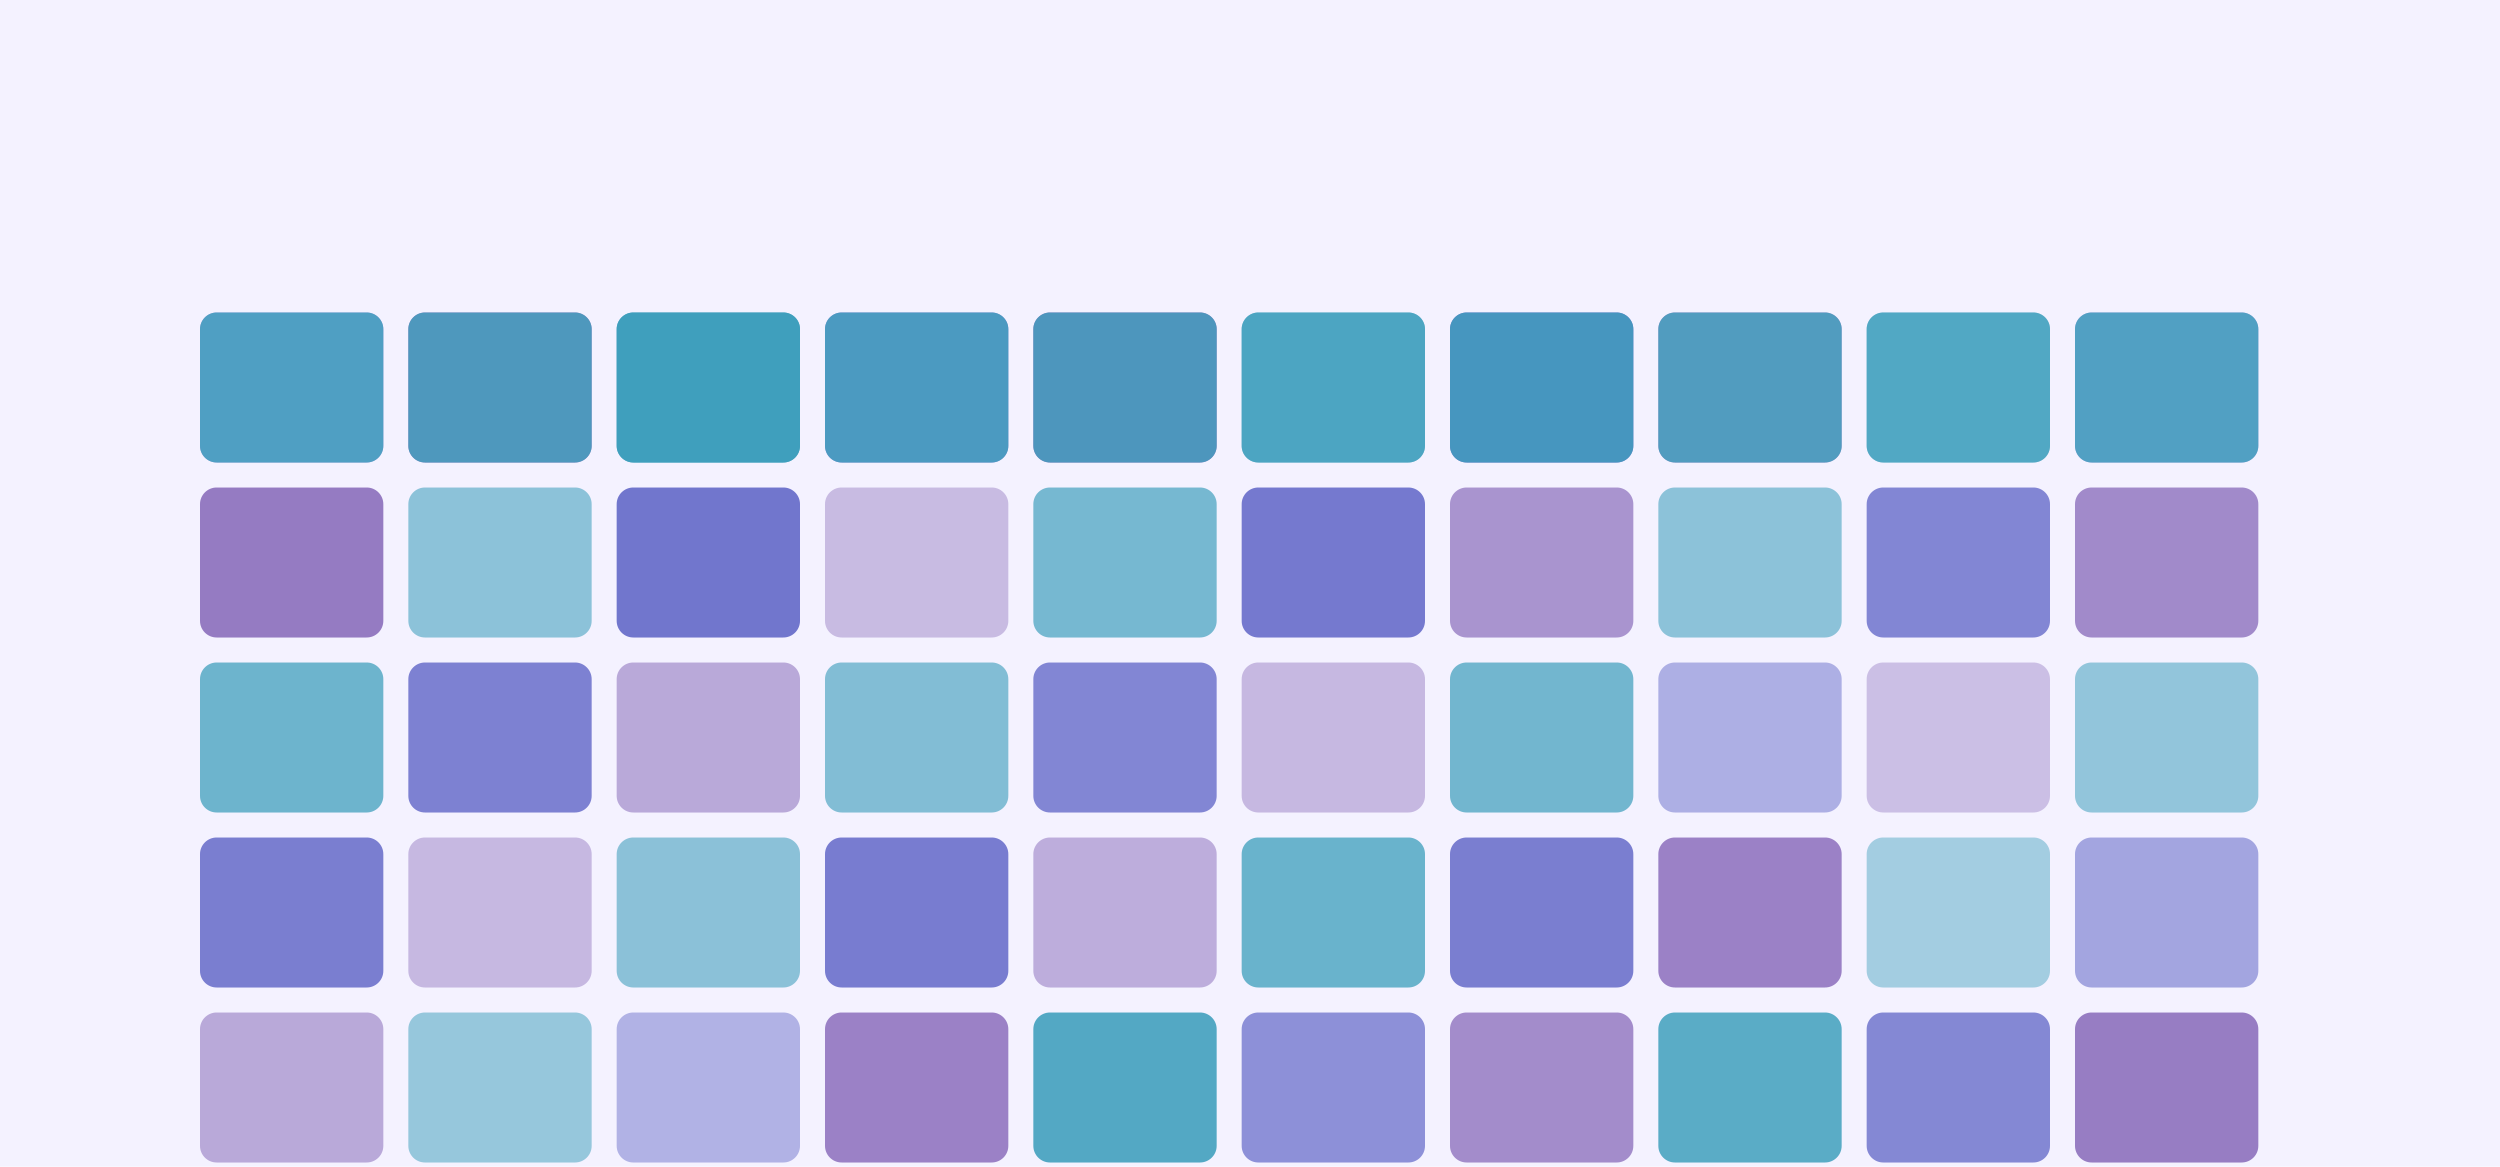
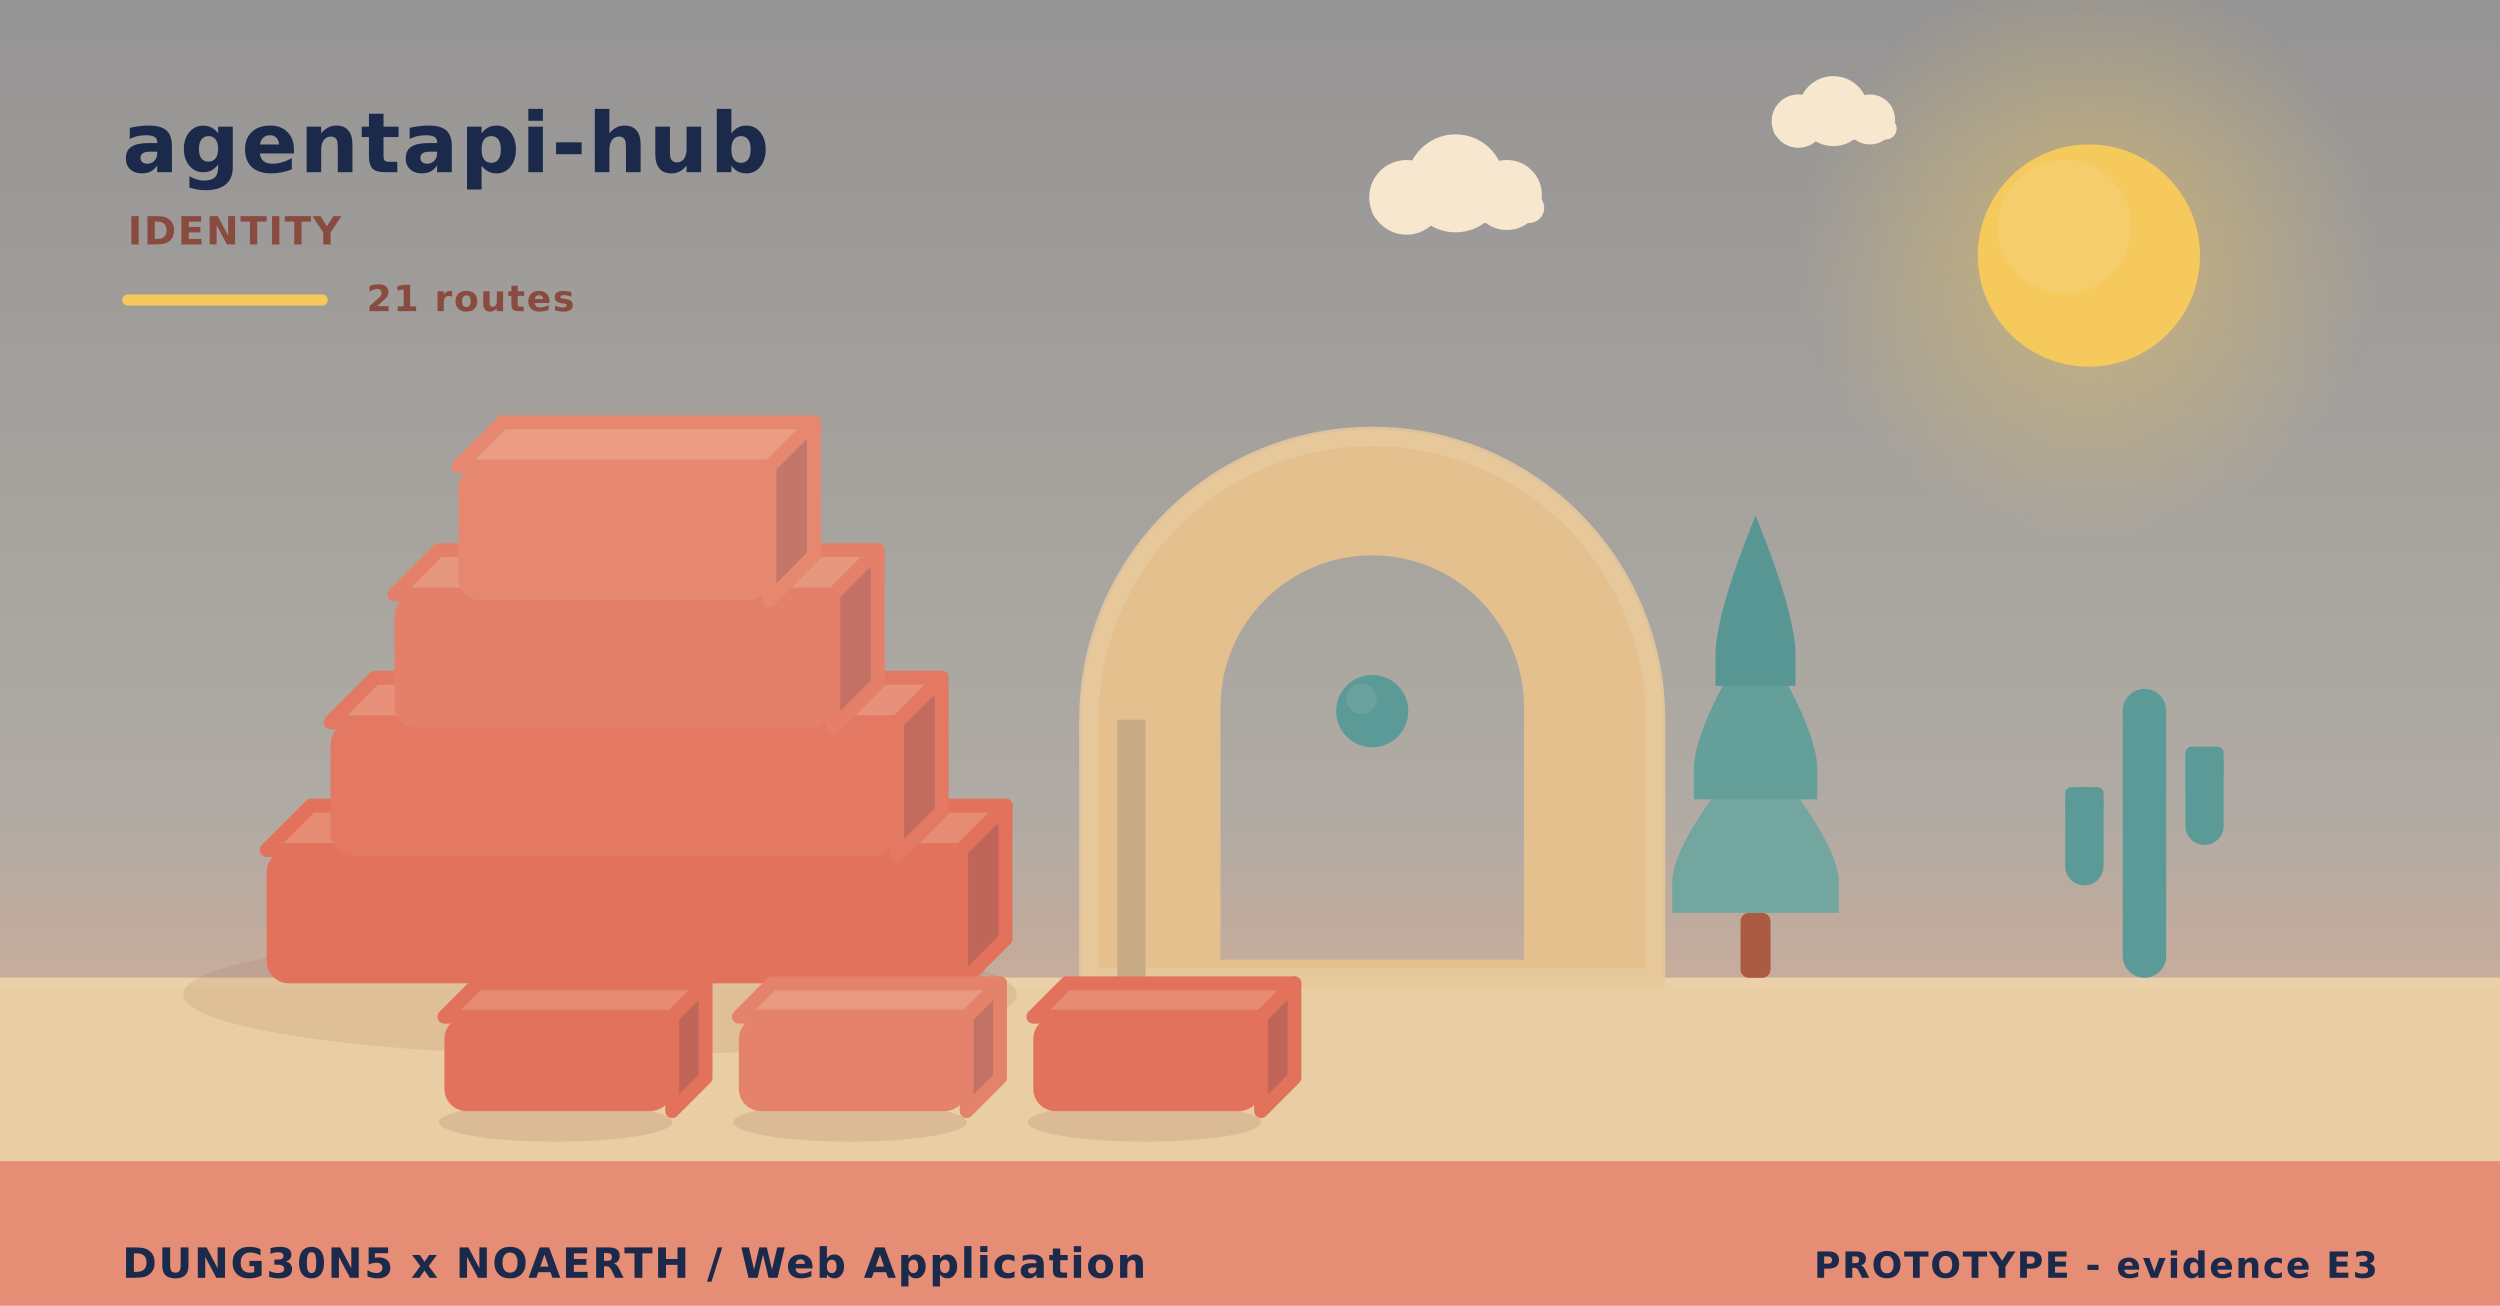
- <svg xmlns="http://www.w3.org/2000/svg" viewBox="0 0 1200 560" width="1200" height="560" role="img" aria-label="agentapi-hub hero">
-   <rect width="1200" height="560" fill="#f4f2ff" />
-   <defs>
-     <linearGradient id="gh" x1="0" y1="0" x2="1" y2="1">
-       <stop offset="0%" stop-color="#6166c7" />
-       <stop offset="100%" stop-color="#8f73be" />
-     </linearGradient>
-   </defs>
-   <rect x="96.00" y="150.00" width="88.00" height="72.00" rx="8.00" fill="#6166c7" opacity="0.56" />
-   <rect x="196.00" y="150.00" width="88.00" height="72.00" rx="8.00" fill="#8f73be" opacity="0.89" />
-   <rect x="296.00" y="150.00" width="88.00" height="72.00" rx="8.00" fill="#3b9dbb" opacity="0.89" />
-   <rect x="396.00" y="150.00" width="88.00" height="72.00" rx="8.00" fill="#6166c7" opacity="0.72" />
-   <rect x="496.00" y="150.00" width="88.00" height="72.00" rx="8.00" fill="#8f73be" opacity="0.94" />
-   <rect x="596.00" y="150.00" width="88.00" height="72.00" rx="8.00" fill="#3b9dbb" opacity="0.54" />
-   <rect x="696.00" y="150.00" width="88.00" height="72.00" rx="8.00" fill="#6166c7" opacity="0.87" />
-   <rect x="796.00" y="150.00" width="88.00" height="72.00" rx="8.00" fill="#8f73be" opacity="0.74" />
-   <rect x="896.00" y="150.00" width="88.00" height="72.00" rx="8.00" fill="#3b9dbb" opacity="0.40" />
-   <rect x="996.00" y="150.00" width="88.00" height="72.00" rx="8.00" fill="#6166c7" opacity="0.51" />
-   <rect x="96.00" y="234.00" width="88.00" height="72.00" rx="8.00" fill="#8f73be" opacity="0.93" />
-   <rect x="196.00" y="234.00" width="88.00" height="72.00" rx="8.00" fill="#3b9dbb" opacity="0.56" />
-   <rect x="296.00" y="234.00" width="88.00" height="72.00" rx="8.00" fill="#6166c7" opacity="0.89" />
-   <rect x="396.00" y="234.00" width="88.00" height="72.00" rx="8.00" fill="#8f73be" opacity="0.44" />
-   <rect x="496.00" y="234.00" width="88.00" height="72.00" rx="8.00" fill="#3b9dbb" opacity="0.68" />
-   <rect x="596.00" y="234.00" width="88.00" height="72.00" rx="8.00" fill="#6166c7" opacity="0.86" />
-   <rect x="696.00" y="234.00" width="88.00" height="72.00" rx="8.00" fill="#8f73be" opacity="0.74" />
-   <rect x="796.00" y="234.00" width="88.00" height="72.00" rx="8.00" fill="#3b9dbb" opacity="0.56" />
-   <rect x="896.00" y="234.00" width="88.00" height="72.00" rx="8.00" fill="#6166c7" opacity="0.77" />
-   <rect x="996.00" y="234.00" width="88.00" height="72.00" rx="8.00" fill="#8f73be" opacity="0.82" />
-   <rect x="96.00" y="318.00" width="88.00" height="72.00" rx="8.00" fill="#3b9dbb" opacity="0.73" />
-   <rect x="196.00" y="318.00" width="88.00" height="72.00" rx="8.00" fill="#6166c7" opacity="0.81" />
-   <rect x="296.00" y="318.00" width="88.00" height="72.00" rx="8.00" fill="#8f73be" opacity="0.58" />
-   <rect x="396.00" y="318.00" width="88.00" height="72.00" rx="8.00" fill="#3b9dbb" opacity="0.62" />
-   <rect x="496.00" y="318.00" width="88.00" height="72.00" rx="8.00" fill="#6166c7" opacity="0.77" />
-   <rect x="596.00" y="318.00" width="88.00" height="72.00" rx="8.00" fill="#8f73be" opacity="0.46" />
-   <rect x="696.00" y="318.00" width="88.00" height="72.00" rx="8.00" fill="#3b9dbb" opacity="0.70" />
-   <rect x="796.00" y="318.00" width="88.00" height="72.00" rx="8.00" fill="#6166c7" opacity="0.48" />
-   <rect x="896.00" y="318.00" width="88.00" height="72.00" rx="8.00" fill="#8f73be" opacity="0.40" />
-   <rect x="996.00" y="318.00" width="88.00" height="72.00" rx="8.00" fill="#3b9dbb" opacity="0.53" />
-   <rect x="96.00" y="402.00" width="88.00" height="72.00" rx="8.00" fill="#6166c7" opacity="0.83" />
-   <rect x="196.00" y="402.00" width="88.00" height="72.00" rx="8.00" fill="#8f73be" opacity="0.46" />
-   <rect x="296.00" y="402.00" width="88.00" height="72.00" rx="8.00" fill="#3b9dbb" opacity="0.57" />
-   <rect x="396.00" y="402.00" width="88.00" height="72.00" rx="8.00" fill="#6166c7" opacity="0.84" />
-   <rect x="496.00" y="402.00" width="88.00" height="72.00" rx="8.00" fill="#8f73be" opacity="0.54" />
-   <rect x="596.00" y="402.00" width="88.00" height="72.00" rx="8.00" fill="#3b9dbb" opacity="0.75" />
-   <rect x="696.00" y="402.00" width="88.00" height="72.00" rx="8.00" fill="#6166c7" opacity="0.83" />
-   <rect x="796.00" y="402.00" width="88.00" height="72.00" rx="8.00" fill="#8f73be" opacity="0.88" />
-   <rect x="896.00" y="402.00" width="88.00" height="72.00" rx="8.00" fill="#3b9dbb" opacity="0.44" />
-   <rect x="996.00" y="402.00" width="88.00" height="72.00" rx="8.00" fill="#6166c7" opacity="0.55" />
-   <rect x="96.00" y="486.00" width="88.00" height="72.00" rx="8.00" fill="#8f73be" opacity="0.58" />
-   <rect x="196.00" y="486.00" width="88.00" height="72.00" rx="8.00" fill="#3b9dbb" opacity="0.51" />
-   <rect x="296.00" y="486.00" width="88.00" height="72.00" rx="8.00" fill="#6166c7" opacity="0.46" />
-   <rect x="396.00" y="486.00" width="88.00" height="72.00" rx="8.00" fill="#8f73be" opacity="0.88" />
-   <rect x="496.00" y="486.00" width="88.00" height="72.00" rx="8.00" fill="#3b9dbb" opacity="0.87" />
-   <rect x="596.00" y="486.00" width="88.00" height="72.00" rx="8.00" fill="#6166c7" opacity="0.70" />
-   <rect x="696.00" y="486.00" width="88.00" height="72.00" rx="8.00" fill="#8f73be" opacity="0.80" />
-   <rect x="796.00" y="486.00" width="88.00" height="72.00" rx="8.00" fill="#3b9dbb" opacity="0.83" />
-   <rect x="896.00" y="486.00" width="88.00" height="72.00" rx="8.00" fill="#6166c7" opacity="0.76" />
-   <rect x="996.00" y="486.00" width="88.00" height="72.00" rx="8.00" fill="#8f73be" opacity="0.92" />
+ <svg xmlns="http://www.w3.org/2000/svg" width="900" height="470" viewBox="0 0 900 470" role="img" aria-label="agentapi-hub - identity">
+   <linearGradient id="skyh" x1="0" y1="0" x2="0" y2="1">
+     <stop offset="0" stop-color="#959494" />
+     <stop offset="0.62" stop-color="#b0aba4" />
+     <stop offset="1" stop-color="#f3ad8a" />
+   </linearGradient>
+   <rect width="900" height="470" fill="url(#skyh)" />
+   <radialGradient id="sunh">
+     <stop offset="0.35" stop-color="#f5c95c" stop-opacity="0.34" />
+     <stop offset="1" stop-color="#f5c95c" stop-opacity="0" />
+   </radialGradient>
+   <circle cx="752" cy="92" r="104" fill="url(#sunh)" />
+   <circle cx="752" cy="92" r="40" fill="#f5c95c" />
+   <circle cx="743.2" cy="81.6" r="24" fill="#f5d27e" opacity="0.5" />
  <g>
-     <rect x="96.00" y="150.00" width="88.00" height="72.00" rx="8.00" fill="#3b9dbb" opacity="0.80" />
-     <animate attributeName="opacity" values="0.25;1.0;0.25" dur="6.6s" begin="4.9s" repeatCount="indefinite" />
+     <circle cx="524" cy="66" r="17.64" fill="#f6e7ce" />
+     <circle cx="506.36" cy="71.04" r="13.44" fill="#f6e7ce" />
+     <circle cx="542.48" cy="70.2" r="12.6" fill="#f6e7ce" />
+     <rect x="493.76" y="69.36" width="62.16" height="10.92" rx="5.46" fill="#f6e7ce" />
+     <animateTransform attributeName="transform" type="translate" values="0 0;24 0;0 0" dur="36s" begin="0s" repeatCount="indefinite" />
  </g>
  <g>
-     <rect x="196.00" y="150.00" width="88.00" height="72.00" rx="8.00" fill="#3b9dbb" opacity="0.80" />
-     <animate attributeName="opacity" values="0.25;1.0;0.25" dur="6.6s" begin="5.22s" repeatCount="indefinite" />
+     <circle cx="660" cy="40" r="12.6" fill="#f6e7ce" />
+     <circle cx="647.4" cy="43.6" r="9.6" fill="#f6e7ce" />
+     <circle cx="673.2" cy="43" r="9" fill="#f6e7ce" />
+     <rect x="638.4" y="42.4" width="44.4" height="7.8" rx="3.9" fill="#f6e7ce" />
+     <animateTransform attributeName="transform" type="translate" values="0 0;-18 0;0 0" dur="46s" begin="3s" repeatCount="indefinite" />
+   </g>
+   <rect x="0" y="352" width="900" height="118" fill="#e9cda3" />
+   <rect x="0" y="352" width="900" height="3" fill="#ebd1a9" />
+   <text x="44" y="62" font-family="Verdana,DejaVu Sans,sans-serif" font-size="30" font-weight="700" letter-spacing="0.6" fill="#1b2a4a" text-anchor="start">agentapi-hub</text>
+   <text x="46" y="88" font-family="Verdana,DejaVu Sans,sans-serif" font-size="14" font-weight="700" letter-spacing="0.6" fill="#894b3f" text-anchor="start">IDENTITY</text>
+   <rect x="44" y="106" width="74" height="4" rx="2" fill="#f5c95c" />
+   <text x="132" y="112" font-family="Verdana,DejaVu Sans,sans-serif" font-size="13" font-weight="700" letter-spacing="0.6" fill="#894b3f" text-anchor="start">21 routes</text>
+   <ellipse cx="216" cy="358" rx="150" ry="22" fill="rgba(138,90,68,0.11)" />
+   <g>
+     <path d="M96,306 L346,306 L362,290 L112,290 Z" fill="#e68c74" stroke="#e2725b" stroke-width="5" stroke-linejoin="round" />
+     <path d="M346,306 L362,290 L362,338 L346,354 Z" fill="#c06658" stroke="#e2725b" stroke-width="5" stroke-linejoin="round" />
+     <rect x="96" y="306" width="250" height="48" rx="8" fill="#e2725b" />
+     <animateTransform attributeName="transform" type="translate" values="0 10;0 0" dur="0.9s" begin="0s" fill="freeze" />
  </g>
  <g>
-     <rect x="296.00" y="150.00" width="88.00" height="72.00" rx="8.00" fill="#3b9dbb" opacity="0.80" />
-     <animate attributeName="opacity" values="0.25;1.0;0.25" dur="6.6s" begin="5.54s" repeatCount="indefinite" />
+     <path d="M119,260 L323,260 L339,244 L135,244 Z" fill="#e7917a" stroke="#e37962" stroke-width="5" stroke-linejoin="round" />
+     <path d="M323,260 L339,244 L339,292 L323,308 Z" fill="#c16c5e" stroke="#e37962" stroke-width="5" stroke-linejoin="round" />
+     <rect x="119" y="260" width="204" height="48" rx="8" fill="#e37962" />
+     <animateTransform attributeName="transform" type="translate" values="0 10;0 0" dur="0.9s" begin="0.28s" fill="freeze" />
  </g>
  <g>
-     <rect x="396.00" y="150.00" width="88.00" height="72.00" rx="8.00" fill="#3b9dbb" opacity="0.80" />
-     <animate attributeName="opacity" values="0.25;1.0;0.25" dur="6.6s" begin="5.86s" repeatCount="indefinite" />
+     <path d="M142,214 L300,214 L316,198 L158,198 Z" fill="#e8977f" stroke="#e48069" stroke-width="5" stroke-linejoin="round" />
+     <path d="M300,214 L316,198 L316,246 L300,262 Z" fill="#c27164" stroke="#e48069" stroke-width="5" stroke-linejoin="round" />
+     <rect x="142" y="214" width="158" height="48" rx="8" fill="#e48069" />
+     <animateTransform attributeName="transform" type="translate" values="0 10;0 0" dur="0.9s" begin="0.56s" fill="freeze" />
  </g>
  <g>
-     <rect x="496.00" y="150.00" width="88.00" height="72.00" rx="8.00" fill="#3b9dbb" opacity="0.80" />
-     <animate attributeName="opacity" values="0.25;1.0;0.25" dur="6.6s" begin="6.18s" repeatCount="indefinite" />
+     <path d="M165,168 L277,168 L293,152 L181,152 Z" fill="#ea9c85" stroke="#e68770" stroke-width="5" stroke-linejoin="round" />
+     <path d="M277,168 L293,152 L293,200 L277,216 Z" fill="#c3776a" stroke="#e68770" stroke-width="5" stroke-linejoin="round" />
+     <rect x="165" y="168" width="112" height="48" rx="8" fill="#e68770" />
+     <animateTransform attributeName="transform" type="translate" values="0 10;0 0" dur="0.9s" begin="0.84s" fill="freeze" />
  </g>
+   <path d="M392,352 L392,259.12 A102,102 0 0 1 596,259.12 L596,352 Z M436.88,348 L436.88,254.55 A57.12,57.12 0 0 1 551.12,254.55 L551.12,348 Z" fill="#e3c08d" fill-rule="evenodd" stroke="#e3c08d" stroke-width="5" stroke-linejoin="round" />
+   <path d="M392,352 L392,259.12 A102,102 0 0 1 596,259.12 L596,352 Z" fill="none" stroke="#e8c99d" stroke-width="7" stroke-linecap="round" opacity="0.85" />
+   <rect x="402.2" y="259.12" width="10.2" height="92.88" fill="#c7ab84" />
  <g>
-     <rect x="596.00" y="150.00" width="88.00" height="72.00" rx="8.00" fill="#3b9dbb" opacity="0.80" />
-     <animate attributeName="opacity" values="0.25;1.0;0.25" dur="6.6s" begin="6.5s" repeatCount="indefinite" />
+     <circle cx="494" cy="256" r="13" fill="#5b9a97" />
+     <circle cx="490.1" cy="251.58" r="5.46" fill="#7aa9a2" opacity="0.55" />
+     <animate attributeName="opacity" values="0.78;1;0.78" dur="5.2s" begin="0s" repeatCount="indefinite" />
  </g>
+   <rect x="626.6" y="328.64" width="10.8" height="23.36" rx="3" fill="#ac5b43" />
+   <path d="M632,267.32 Q602,302.89 602,317.6 Q602,328.64 602,328.64 L662,328.64 Q662,328.64 662,317.6 Q662,302.89 632,267.32 Z" fill="#74a6a0" />
+   <path d="M632,226.44 Q609.8,262.01 609.8,276.72 Q609.8,287.76 609.8,287.76 L654.2,287.76 Q654.2,287.76 654.2,276.72 Q654.2,262.01 632,226.44 Z" fill="#649f9a" />
+   <path d="M632,185.56 Q617.6,221.13 617.6,235.84 Q617.6,246.88 617.6,246.88 L646.4,246.88 Q646.4,246.88 646.4,235.84 Q646.4,221.13 632,185.56 Z" fill="#589694" />
+   <rect x="764.18" y="248" width="15.64" height="104" rx="7.82" fill="#5b9a97" />
+   <rect x="743.48" y="283.36" width="13.8" height="35.36" rx="6.9" fill="#5b9a97" />
+   <rect x="743.48" y="283.36" width="13.8" height="10.4" rx="2.3" fill="#5b9a97" />
+   <rect x="786.72" y="268.8" width="13.8" height="35.36" rx="6.9" fill="#5b9a97" />
+   <rect x="786.72" y="268.8" width="13.8" height="10.4" rx="2.3" fill="#5b9a97" />
+   <ellipse cx="200" cy="404" rx="42" ry="7" fill="rgba(138,90,68,0.15)" />
  <g>
-     <rect x="696.00" y="150.00" width="88.00" height="72.00" rx="8.00" fill="#3b9dbb" opacity="0.80" />
-     <animate attributeName="opacity" values="0.25;1.0;0.25" dur="6.6s" begin="6.82s" repeatCount="indefinite" />
+     <path d="M160,366 L242,366 L254,354 L172,354 Z" fill="#e68c74" stroke="#e2725b" stroke-width="5" stroke-linejoin="round" />
+     <path d="M242,366 L254,354 L254,388 L242,400 Z" fill="#c06658" stroke="#e2725b" stroke-width="5" stroke-linejoin="round" />
+     <rect x="160" y="366" width="82" height="34" rx="8" fill="#e2725b" />
+     <animateTransform attributeName="transform" type="translate" values="0 10;0 0" dur="0.7s" begin="0.8s" fill="freeze" />
  </g>
+   <ellipse cx="306" cy="404" rx="42" ry="7" fill="rgba(138,90,68,0.15)" />
  <g>
-     <rect x="796.00" y="150.00" width="88.00" height="72.00" rx="8.00" fill="#3b9dbb" opacity="0.80" />
-     <animate attributeName="opacity" values="0.25;1.0;0.25" dur="6.6s" begin="7.14s" repeatCount="indefinite" />
+     <path d="M266,366 L348,366 L360,354 L278,354 Z" fill="#e99881" stroke="#e5826b" stroke-width="5" stroke-linejoin="round" />
+     <path d="M348,366 L360,354 L360,388 L348,400 Z" fill="#c37365" stroke="#e5826b" stroke-width="5" stroke-linejoin="round" />
+     <rect x="266" y="366" width="82" height="34" rx="8" fill="#e5826b" />
+     <animateTransform attributeName="transform" type="translate" values="0 10;0 0" dur="0.7s" begin="0.95s" fill="freeze" />
  </g>
+   <ellipse cx="412" cy="404" rx="42" ry="7" fill="rgba(138,90,68,0.15)" />
  <g>
-     <rect x="896.00" y="150.00" width="88.00" height="72.00" rx="8.00" fill="#3b9dbb" opacity="0.80" />
-     <animate attributeName="opacity" values="0.25;1.0;0.25" dur="6.6s" begin="7.46s" repeatCount="indefinite" />
+     <path d="M372,366 L454,366 L466,354 L384,354 Z" fill="#e68c74" stroke="#e2725b" stroke-width="5" stroke-linejoin="round" />
+     <path d="M454,366 L466,354 L466,388 L454,400 Z" fill="#c06658" stroke="#e2725b" stroke-width="5" stroke-linejoin="round" />
+     <rect x="372" y="366" width="82" height="34" rx="8" fill="#e2725b" />
+     <animateTransform attributeName="transform" type="translate" values="0 10;0 0" dur="0.7s" begin="1.1s" fill="freeze" />
  </g>
-   <g>
-     <rect x="996.00" y="150.00" width="88.00" height="72.00" rx="8.00" fill="#3b9dbb" opacity="0.80" />
-     <animate attributeName="opacity" values="0.25;1.0;0.25" dur="6.6s" begin="7.78s" repeatCount="indefinite" />
-   </g>
+   <rect x="0" y="418" width="900" height="52" rx="0" fill="#e68972" opacity="0.94" />
+   <text x="44" y="460" font-family="Verdana,DejaVu Sans,sans-serif" font-size="15" font-weight="700" letter-spacing="0.6" fill="#1b2a4a" text-anchor="start">DUNG30N5 x NOAERTH  /  Web Application</text>
+   <text x="856" y="460" font-family="Verdana,DejaVu Sans,sans-serif" font-size="13" font-weight="700" letter-spacing="0.6" fill="#1b2a4a" text-anchor="end">PROTOTYPE  -  evidence E3</text>
</svg>
